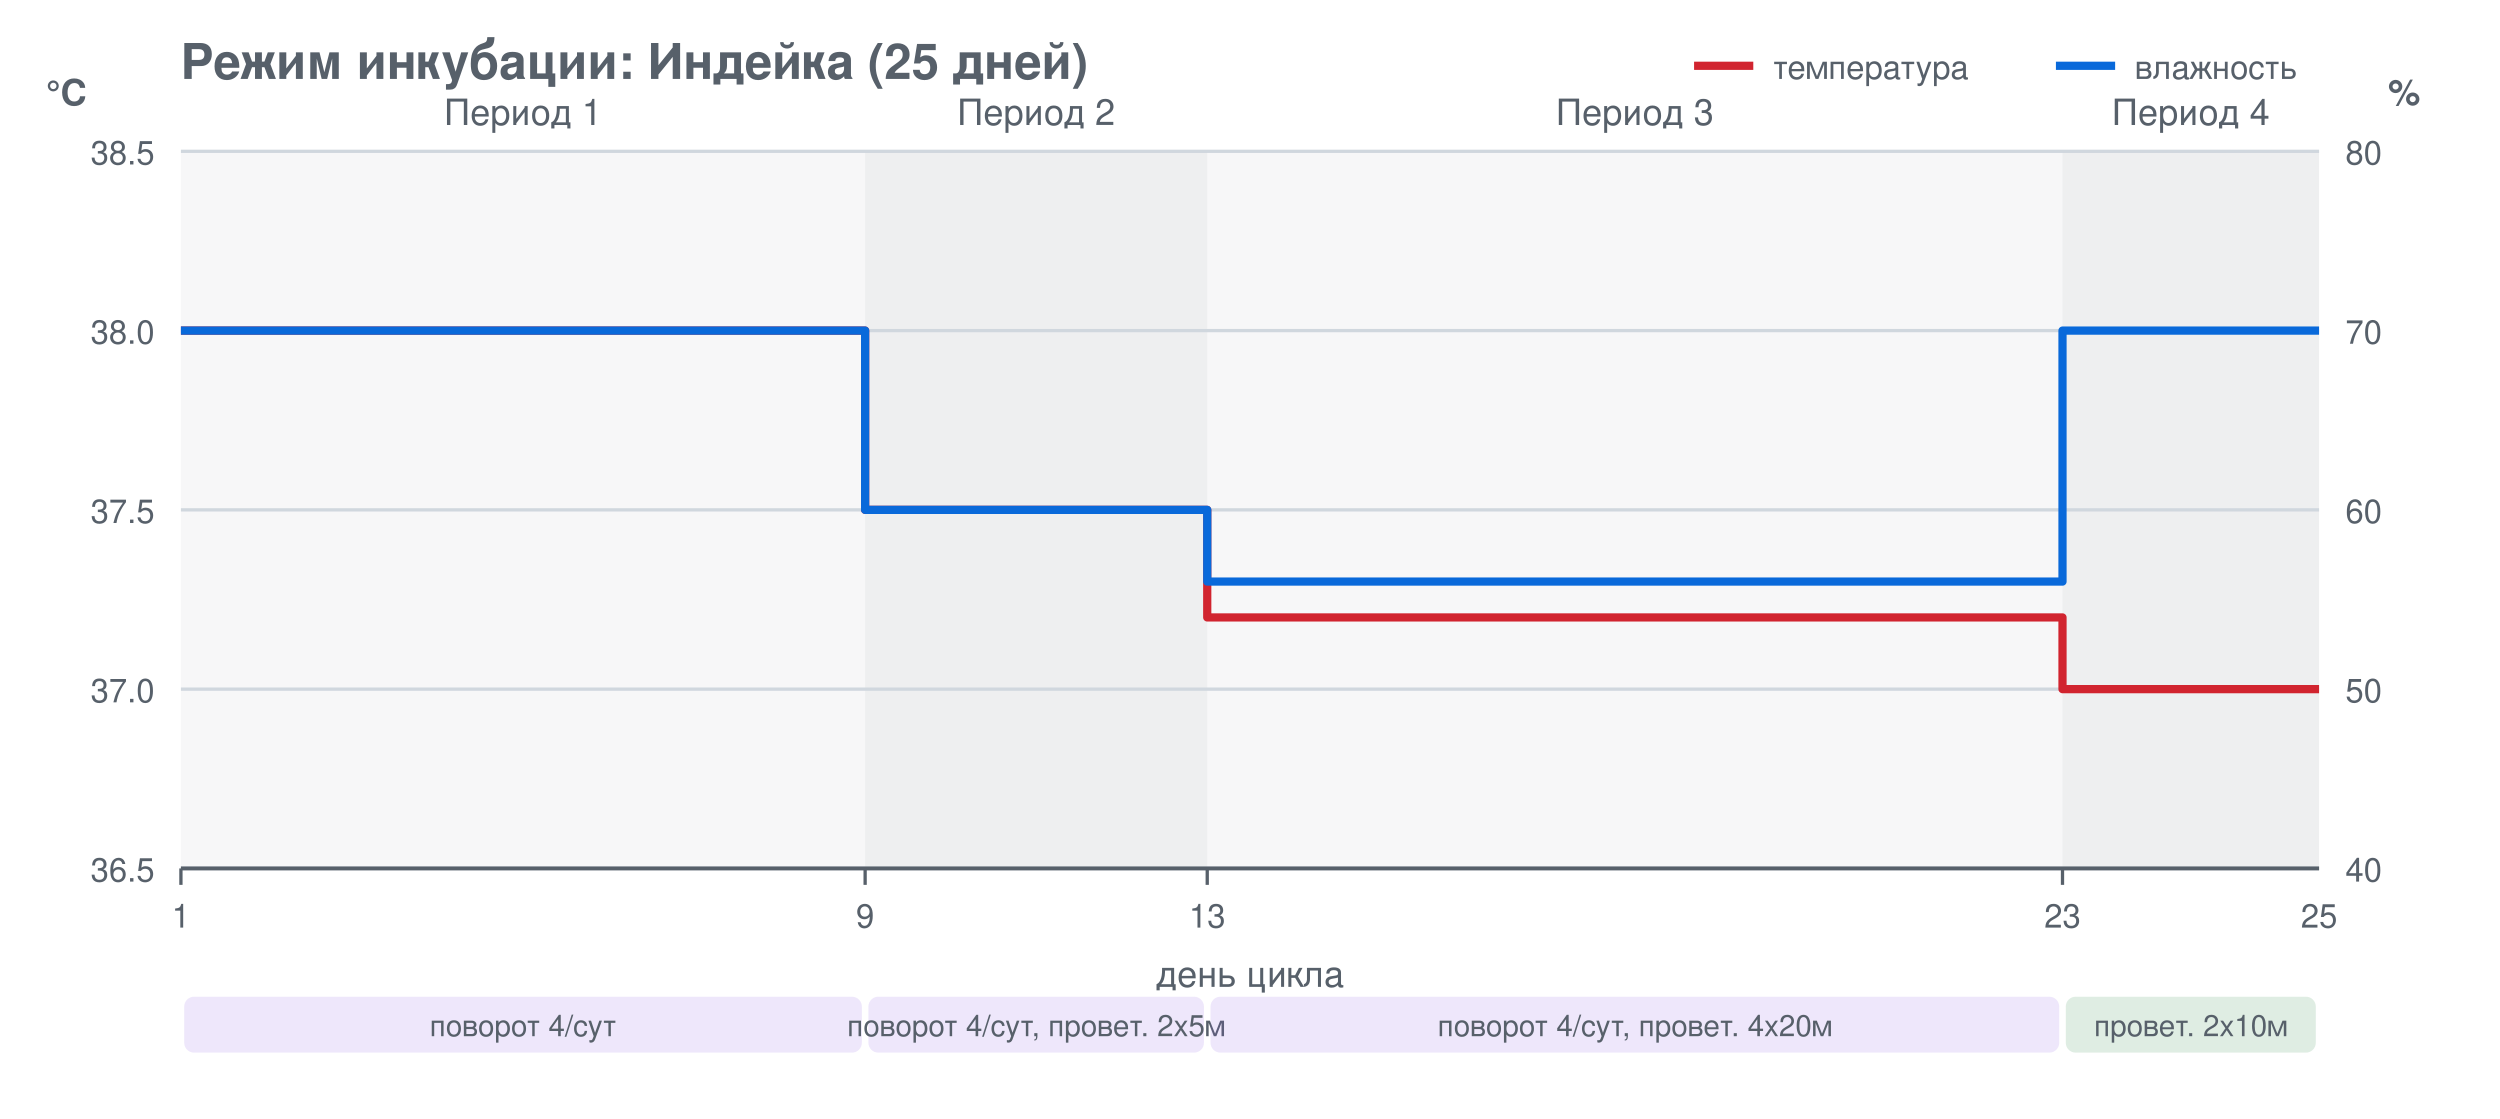
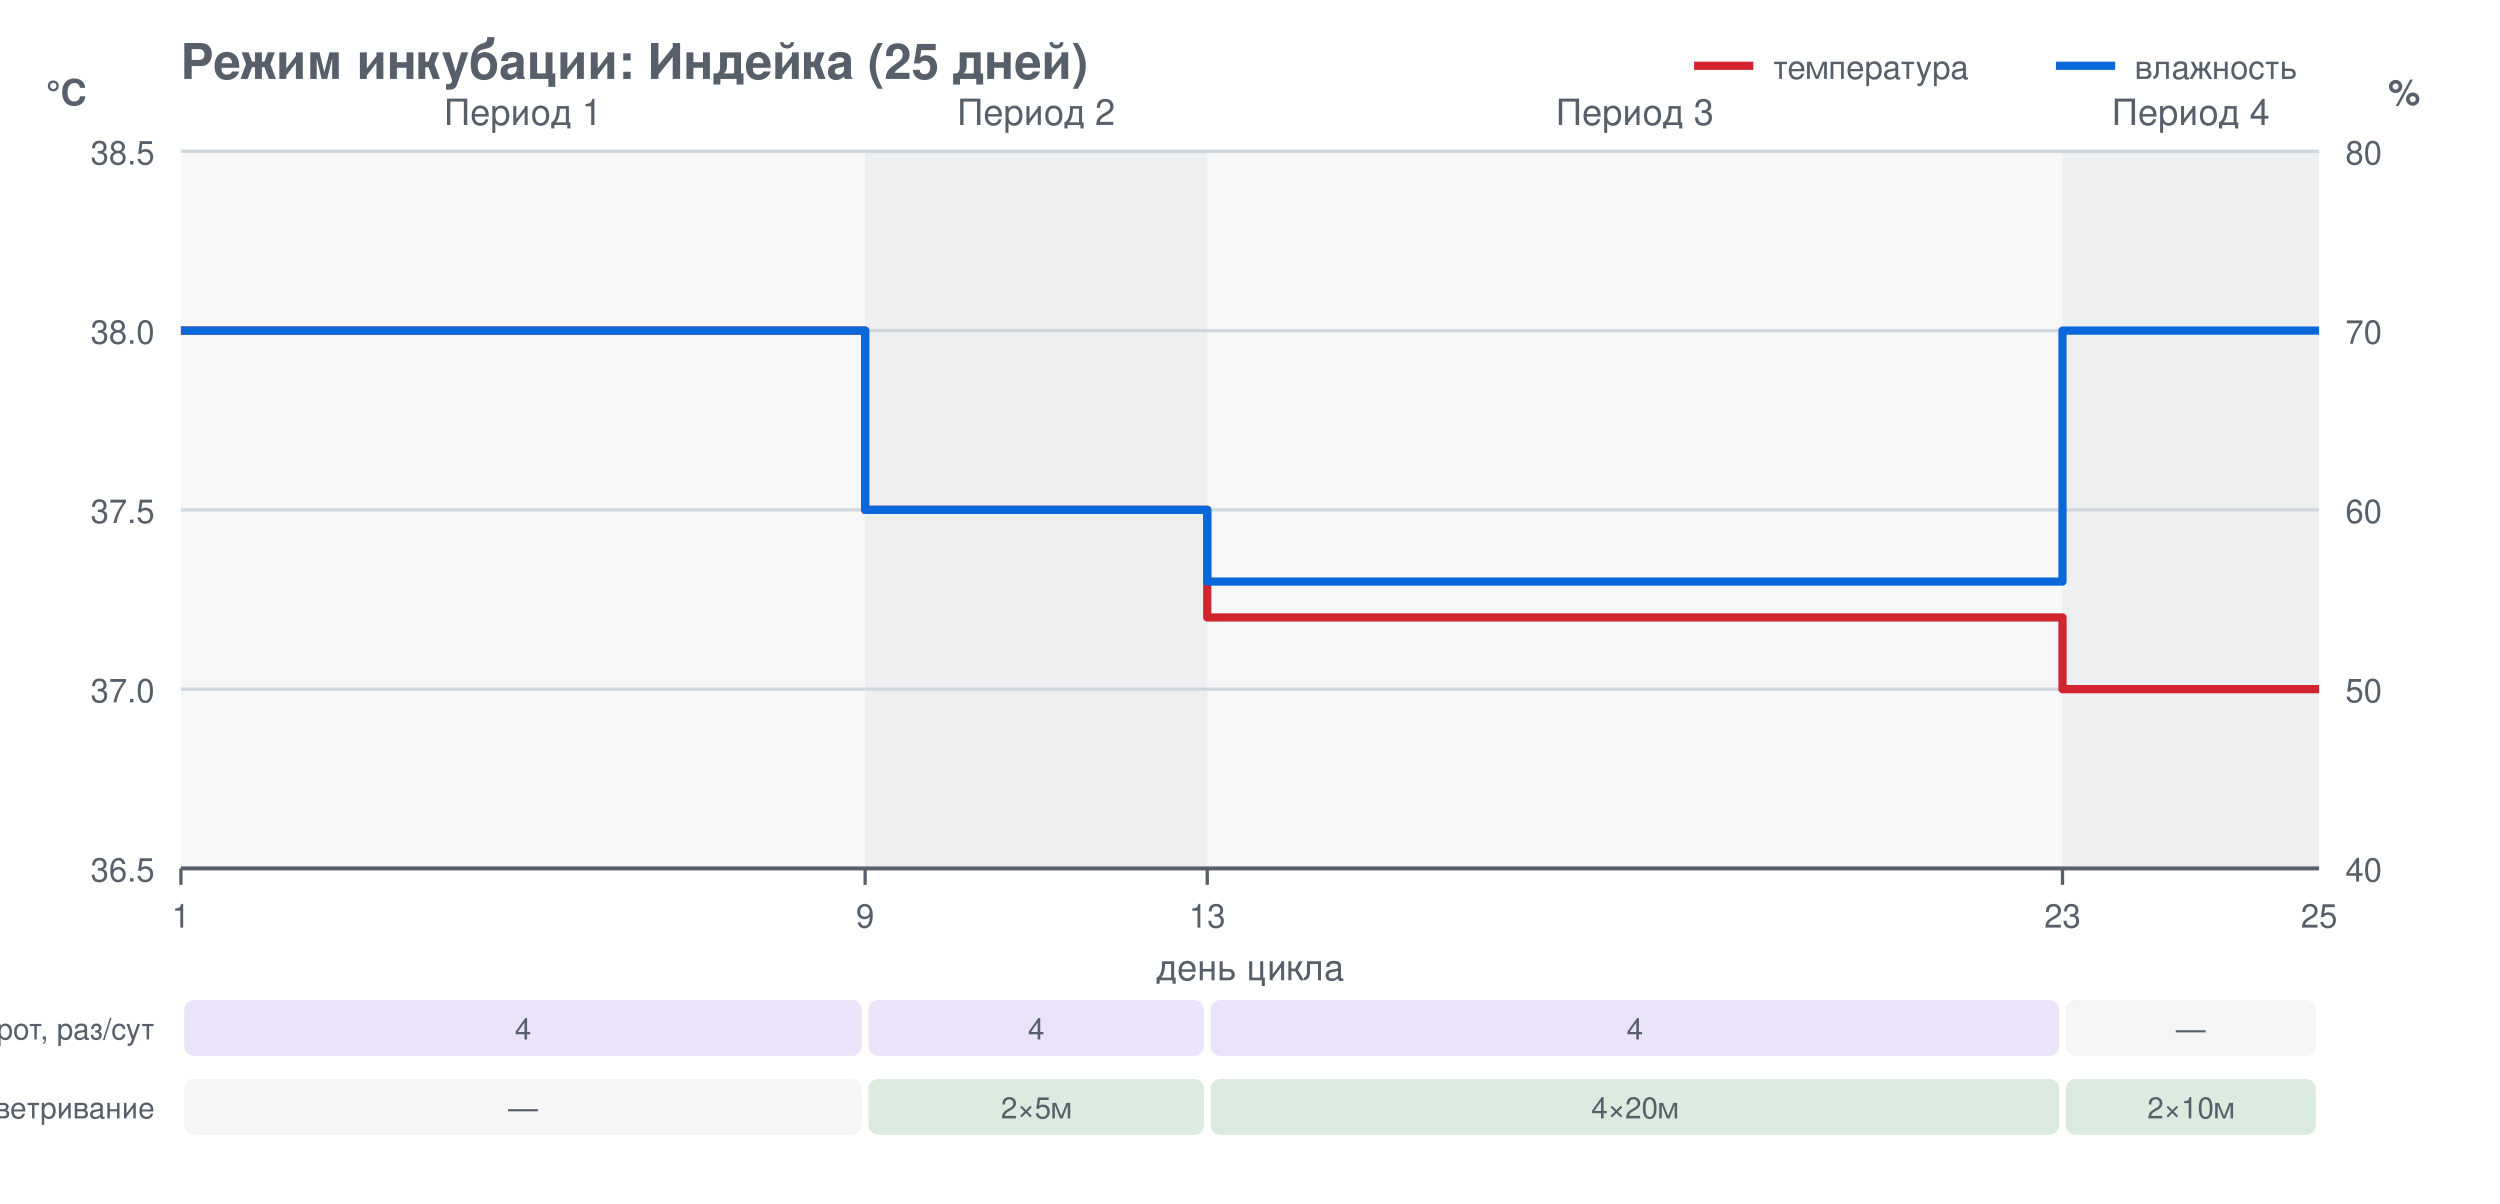
- <svg xmlns="http://www.w3.org/2000/svg" viewBox="0 0 760 340" width="760" height="340" role="img" aria-label="График режима инкубации: Индейка">
+ <svg xmlns="http://www.w3.org/2000/svg" viewBox="0 0 760 366" width="760" height="366" role="img" aria-label="График режима инкубации: Индейка">
  <style>text{fill:#57606a}</style>
  <text x="55.0" y="24.0" font-size="15" fill="#57606a" text-anchor="start" font-weight="600" font-family="Segoe UI, Helvetica, Arial, sans-serif">Режим инкубации: Индейка (25 дней)</text>
  <rect x="55.0" y="46.0" width="208.0" height="218.0" rx="0" fill="#57606a" fill-opacity="0.05" stroke="none" />
  <text x="159.0" y="38.0" font-size="11" fill="#57606a" text-anchor="middle" font-weight="normal" font-family="Segoe UI, Helvetica, Arial, sans-serif">Период 1</text>
  <rect x="263.0" y="46.0" width="104.0" height="218.0" rx="0" fill="#57606a" fill-opacity="0.10" stroke="none" />
  <text x="315.0" y="38.0" font-size="11" fill="#57606a" text-anchor="middle" font-weight="normal" font-family="Segoe UI, Helvetica, Arial, sans-serif">Период 2</text>
  <rect x="367.0" y="46.0" width="260.0" height="218.0" rx="0" fill="#57606a" fill-opacity="0.05" stroke="none" />
  <text x="497.0" y="38.0" font-size="11" fill="#57606a" text-anchor="middle" font-weight="normal" font-family="Segoe UI, Helvetica, Arial, sans-serif">Период 3</text>
  <rect x="627.0" y="46.0" width="78.0" height="218.0" rx="0" fill="#57606a" fill-opacity="0.10" stroke="none" />
  <text x="666.0" y="38.0" font-size="11" fill="#57606a" text-anchor="middle" font-weight="normal" font-family="Segoe UI, Helvetica, Arial, sans-serif">Период 4</text>
  <line x1="55.0" y1="264.0" x2="705.0" y2="264.0" stroke="#d0d7de" stroke-width="1" />
  <text x="47.0" y="268.0" font-size="10" fill="#d1242f" text-anchor="end" font-weight="normal" font-family="Segoe UI, Helvetica, Arial, sans-serif">36.5</text>
  <line x1="55.0" y1="209.5" x2="705.0" y2="209.5" stroke="#d0d7de" stroke-width="1" />
  <text x="47.0" y="213.5" font-size="10" fill="#d1242f" text-anchor="end" font-weight="normal" font-family="Segoe UI, Helvetica, Arial, sans-serif">37.0</text>
  <line x1="55.0" y1="155.0" x2="705.0" y2="155.0" stroke="#d0d7de" stroke-width="1" />
  <text x="47.0" y="159.0" font-size="10" fill="#d1242f" text-anchor="end" font-weight="normal" font-family="Segoe UI, Helvetica, Arial, sans-serif">37.5</text>
  <line x1="55.0" y1="100.5" x2="705.0" y2="100.5" stroke="#d0d7de" stroke-width="1" />
  <text x="47.0" y="104.5" font-size="10" fill="#d1242f" text-anchor="end" font-weight="normal" font-family="Segoe UI, Helvetica, Arial, sans-serif">38.0</text>
  <line x1="55.0" y1="46.0" x2="705.0" y2="46.0" stroke="#d0d7de" stroke-width="1" />
  <text x="47.0" y="50.0" font-size="10" fill="#d1242f" text-anchor="end" font-weight="normal" font-family="Segoe UI, Helvetica, Arial, sans-serif">38.5</text>
  <text x="713.0" y="268.0" font-size="10" fill="#0969da" text-anchor="start" font-weight="normal" font-family="Segoe UI, Helvetica, Arial, sans-serif">40</text>
  <text x="713.0" y="213.5" font-size="10" fill="#0969da" text-anchor="start" font-weight="normal" font-family="Segoe UI, Helvetica, Arial, sans-serif">50</text>
  <text x="713.0" y="159.0" font-size="10" fill="#0969da" text-anchor="start" font-weight="normal" font-family="Segoe UI, Helvetica, Arial, sans-serif">60</text>
  <text x="713.0" y="104.5" font-size="10" fill="#0969da" text-anchor="start" font-weight="normal" font-family="Segoe UI, Helvetica, Arial, sans-serif">70</text>
  <text x="713.0" y="50.0" font-size="10" fill="#0969da" text-anchor="start" font-weight="normal" font-family="Segoe UI, Helvetica, Arial, sans-serif">80</text>
  <text x="14.0" y="32.0" font-size="11" fill="#d1242f" text-anchor="start" font-weight="600" font-family="Segoe UI, Helvetica, Arial, sans-serif">°C</text>
  <text x="726.0" y="32.0" font-size="11" fill="#0969da" text-anchor="start" font-weight="600" font-family="Segoe UI, Helvetica, Arial, sans-serif">%</text>
  <path d="M55.0 100.5 L263.0 100.5 L263.0 155.0 L367.0 155.0 L367.0 187.7 L627.0 187.7 L627.0 209.5 L705.0 209.5" fill="none" stroke="#d1242f" stroke-width="2.5" stroke-linejoin="round" />
  <path d="M55.0 100.5 L263.0 100.5 L263.0 155.0 L367.0 155.0 L367.0 176.8 L627.0 176.8 L627.0 100.5 L705.0 100.5" fill="none" stroke="#0969da" stroke-width="2.5" stroke-linejoin="round" />
  <line x1="55.0" y1="264.0" x2="705.0" y2="264.0" stroke="#57606a" stroke-width="1.2" />
  <line x1="55.0" y1="264.0" x2="55.0" y2="269.0" stroke="#57606a" stroke-width="1" />
  <text x="55.0" y="282.0" font-size="10" fill="#57606a" text-anchor="middle" font-weight="normal" font-family="Segoe UI, Helvetica, Arial, sans-serif">1</text>
  <line x1="263.0" y1="264.0" x2="263.0" y2="269.0" stroke="#57606a" stroke-width="1" />
  <text x="263.0" y="282.0" font-size="10" fill="#57606a" text-anchor="middle" font-weight="normal" font-family="Segoe UI, Helvetica, Arial, sans-serif">9</text>
  <line x1="367.0" y1="264.0" x2="367.0" y2="269.0" stroke="#57606a" stroke-width="1" />
  <text x="367.0" y="282.0" font-size="10" fill="#57606a" text-anchor="middle" font-weight="normal" font-family="Segoe UI, Helvetica, Arial, sans-serif">13</text>
  <line x1="627.0" y1="264.0" x2="627.0" y2="269.0" stroke="#57606a" stroke-width="1" />
  <text x="627.0" y="282.0" font-size="10" fill="#57606a" text-anchor="middle" font-weight="normal" font-family="Segoe UI, Helvetica, Arial, sans-serif">23</text>
  <text x="705.0" y="282.0" font-size="10" fill="#57606a" text-anchor="middle" font-weight="normal" font-family="Segoe UI, Helvetica, Arial, sans-serif">25</text>
-   <text x="380.0" y="300.0" font-size="11" fill="#57606a" text-anchor="middle" font-weight="normal" font-family="Segoe UI, Helvetica, Arial, sans-serif">день цикла</text>
-   <rect x="56.0" y="303.0" width="206.0" height="17.0" rx="3" fill="#8250df" fill-opacity="0.14" stroke="none" />
-   <text x="159.0" y="315.0" font-size="9" fill="#8250df" text-anchor="middle" font-weight="normal" font-family="Segoe UI, Helvetica, Arial, sans-serif">поворот 4/сут</text>
-   <rect x="264.0" y="303.0" width="102.0" height="17.0" rx="3" fill="#8250df" fill-opacity="0.14" stroke="none" />
-   <text x="315.0" y="315.0" font-size="9" fill="#8250df" text-anchor="middle" font-weight="normal" font-family="Segoe UI, Helvetica, Arial, sans-serif">поворот 4/сут, провет. 2x5м</text>
-   <rect x="368.0" y="303.0" width="258.0" height="17.0" rx="3" fill="#8250df" fill-opacity="0.14" stroke="none" />
-   <text x="497.0" y="315.0" font-size="9" fill="#8250df" text-anchor="middle" font-weight="normal" font-family="Segoe UI, Helvetica, Arial, sans-serif">поворот 4/сут, провет. 4x20м</text>
-   <rect x="628.0" y="303.0" width="76.0" height="17.0" rx="3" fill="#1a7f37" fill-opacity="0.14" stroke="none" />
-   <text x="666.0" y="315.0" font-size="9" fill="#1a7f37" text-anchor="middle" font-weight="normal" font-family="Segoe UI, Helvetica, Arial, sans-serif">провет. 2x10м</text>
+   <text x="380.0" y="298.0" font-size="11" fill="#57606a" text-anchor="middle" font-weight="normal" font-family="Segoe UI, Helvetica, Arial, sans-serif">день цикла</text>
+   <text x="47.0" y="316.0" font-size="9" fill="#8250df" text-anchor="end" font-weight="normal" font-family="Segoe UI, Helvetica, Arial, sans-serif">поворот, раз/сут</text>
+   <rect x="56.0" y="304.0" width="206.0" height="17.0" rx="3" fill="#8250df" fill-opacity="0.16" stroke="none" />
+   <text x="159.0" y="316.0" font-size="9" fill="#8250df" text-anchor="middle" font-weight="normal" font-family="Segoe UI, Helvetica, Arial, sans-serif">4</text>
+   <rect x="264.0" y="304.0" width="102.0" height="17.0" rx="3" fill="#8250df" fill-opacity="0.16" stroke="none" />
+   <text x="315.0" y="316.0" font-size="9" fill="#8250df" text-anchor="middle" font-weight="normal" font-family="Segoe UI, Helvetica, Arial, sans-serif">4</text>
+   <rect x="368.0" y="304.0" width="258.0" height="17.0" rx="3" fill="#8250df" fill-opacity="0.16" stroke="none" />
+   <text x="497.0" y="316.0" font-size="9" fill="#8250df" text-anchor="middle" font-weight="normal" font-family="Segoe UI, Helvetica, Arial, sans-serif">4</text>
+   <rect x="628.0" y="304.0" width="76.0" height="17.0" rx="3" fill="#57606a" fill-opacity="0.06" stroke="none" />
+   <text x="666.0" y="316.0" font-size="9" fill="#57606a" text-anchor="middle" font-weight="normal" font-family="Segoe UI, Helvetica, Arial, sans-serif">—</text>
+   <text x="47.0" y="340.0" font-size="9" fill="#1a7f37" text-anchor="end" font-weight="normal" font-family="Segoe UI, Helvetica, Arial, sans-serif">проветривание</text>
+   <rect x="56.0" y="328.0" width="206.0" height="17.0" rx="3" fill="#57606a" fill-opacity="0.06" stroke="none" />
+   <text x="159.0" y="340.0" font-size="9" fill="#57606a" text-anchor="middle" font-weight="normal" font-family="Segoe UI, Helvetica, Arial, sans-serif">—</text>
+   <rect x="264.0" y="328.0" width="102.0" height="17.0" rx="3" fill="#1a7f37" fill-opacity="0.16" stroke="none" />
+   <text x="315.0" y="340.0" font-size="9" fill="#1a7f37" text-anchor="middle" font-weight="normal" font-family="Segoe UI, Helvetica, Arial, sans-serif">2×5м</text>
+   <rect x="368.0" y="328.0" width="258.0" height="17.0" rx="3" fill="#1a7f37" fill-opacity="0.16" stroke="none" />
+   <text x="497.0" y="340.0" font-size="9" fill="#1a7f37" text-anchor="middle" font-weight="normal" font-family="Segoe UI, Helvetica, Arial, sans-serif">4×20м</text>
+   <rect x="628.0" y="328.0" width="76.0" height="17.0" rx="3" fill="#1a7f37" fill-opacity="0.16" stroke="none" />
+   <text x="666.0" y="340.0" font-size="9" fill="#1a7f37" text-anchor="middle" font-weight="normal" font-family="Segoe UI, Helvetica, Arial, sans-serif">2×10м</text>
  <line x1="515.0" y1="20.0" x2="533.0" y2="20.0" stroke="#d1242f" stroke-width="2.5" />
  <text x="539.0" y="24.0" font-size="10" fill="#d1242f" text-anchor="start" font-weight="normal" font-family="Segoe UI, Helvetica, Arial, sans-serif">температура</text>
  <line x1="625.0" y1="20.0" x2="643.0" y2="20.0" stroke="#0969da" stroke-width="2.5" />
  <text x="649.0" y="24.0" font-size="10" fill="#0969da" text-anchor="start" font-weight="normal" font-family="Segoe UI, Helvetica, Arial, sans-serif">влажность</text>
</svg>
